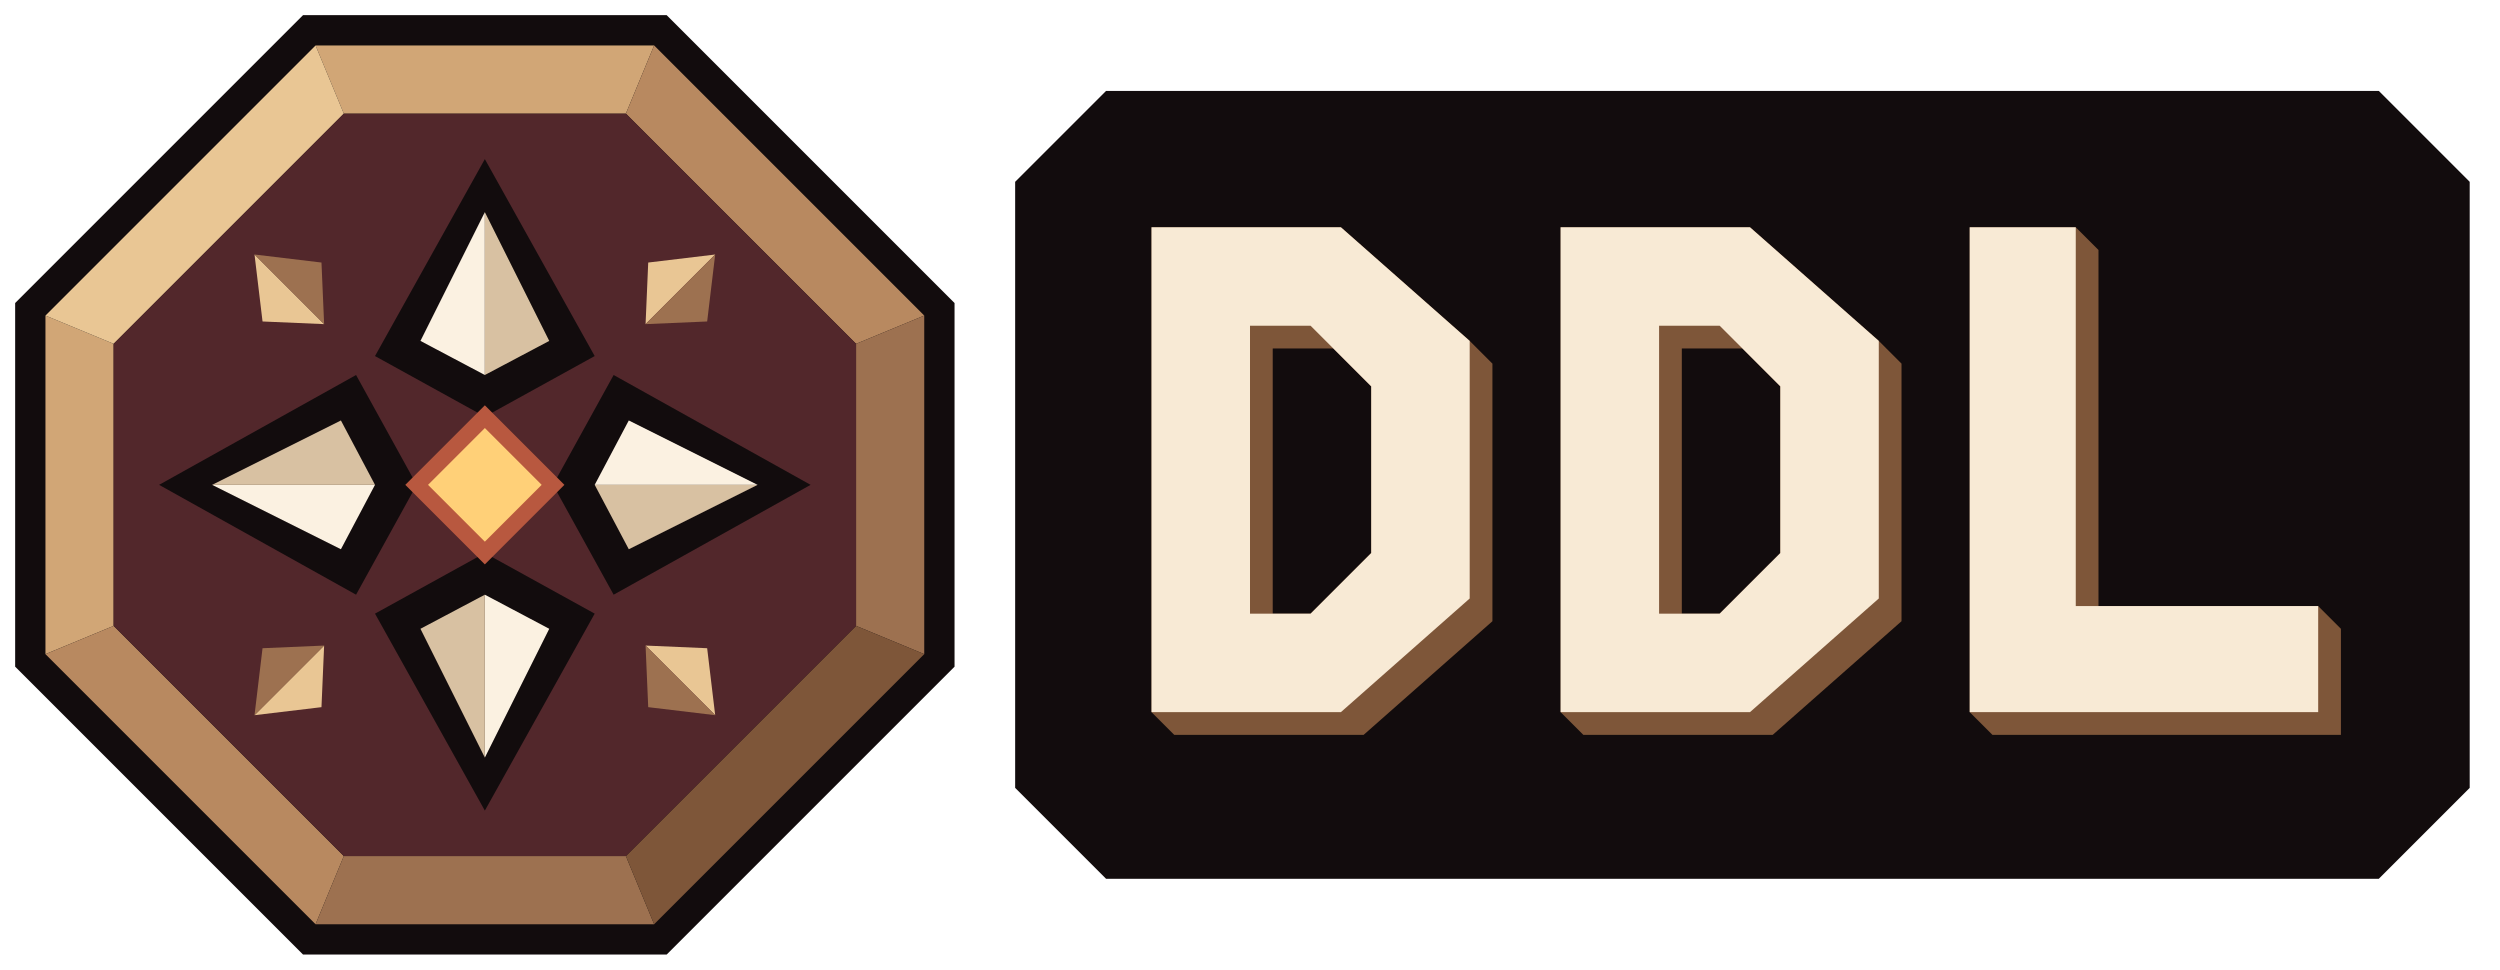
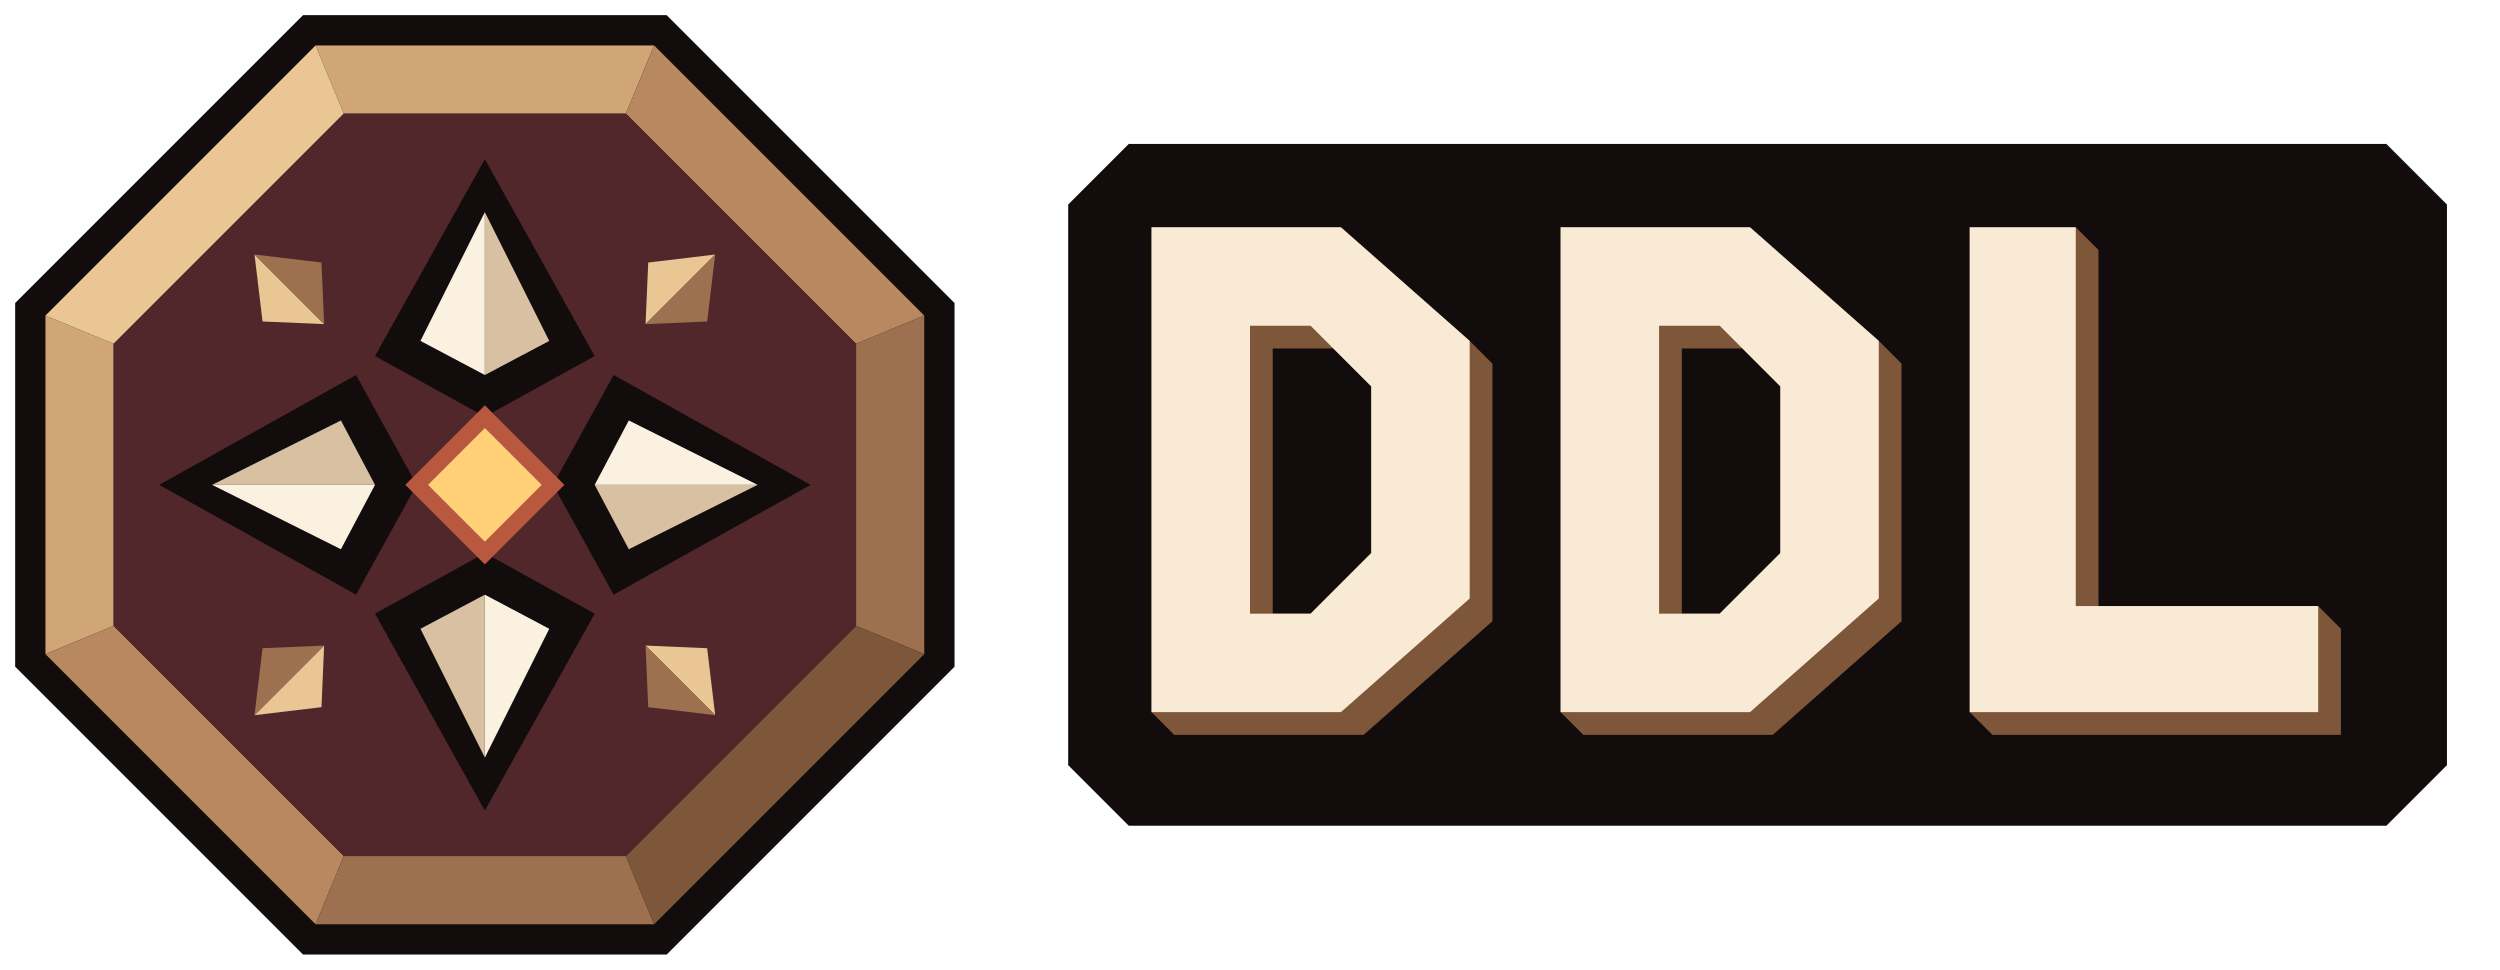
<svg xmlns="http://www.w3.org/2000/svg" width="330" height="128" viewBox="0 0 330 128">
  <g transform="translate(0 0) scale(0.5)">
    <path fill="#120C0D" d="M80 4 176 4 252 80 252 176 176 252 80 252 4 176 4 80Z" />
    <path fill="#D1A676" d="M83.31 12 172.69 12 165.23 30 90.77 30ZM12 172.69 12 83.31 30 90.77 30 165.23Z" />
    <path fill="#B88960" d="M172.69 12 244 83.31 226 90.77 165.23 30ZM83.31 244 12 172.69 30 165.23 90.77 226Z" />
    <path fill="#9D7150" d="M244 83.31 244 172.69 226 165.23 226 90.77ZM172.69 244 83.31 244 90.77 226 165.23 226Z" />
    <path fill="#7E5639" d="M244 172.69 172.69 244 165.23 226 226 165.23Z" />
    <path fill="#E9C694" d="M12 83.31 83.31 12 90.77 30 30 90.77Z" />
    <path fill="#52272B" d="M90.77 30 165.23 30 226 90.77 226 165.23 165.23 226 90.77 226 30 165.23 30 90.77Z" />
    <path fill="#E9C694" d="M188.81 67.19 170.43 85.57 171.13 69.31ZM188.81 188.81 170.43 170.43 186.69 171.13ZM67.19 188.81 85.57 170.43 84.87 186.69ZM67.19 67.19 85.57 85.57 69.31 84.87Z" />
    <path fill="#9D7150" d="M188.81 67.19 186.69 84.87 170.43 85.57ZM188.81 188.81 171.13 186.69 170.43 170.43ZM67.19 188.81 69.31 171.13 85.57 170.43ZM67.19 67.19 84.87 69.31 85.57 85.57Z" />
    <path fill="#120C0D" d="M128 42 157 94 128 110 99 94ZM214 128 162 157 146 128 162 99ZM128 214 99 162 128 146 157 162ZM42 128 94 99 110 128 94 157Z" />
    <path fill="#FBF1E1" d="M128 56 128 99 111 90ZM200 128 157 128 166 111ZM128 200 128 157 145 166ZM56 128 99 128 90 145Z" />
    <path fill="#D8C1A2" d="M128 56 145 90 128 99ZM200 128 166 145 157 128ZM128 200 111 166 128 157ZM56 128 90 111 99 128Z" />
    <path fill="#B8583F" d="M128 107 149 128 128 149 107 128Z" />
    <path fill="#FFD078" d="M128 113 143 128 128 143 113 128Z" />
  </g>
-   <path fill="#120C0D" d="M146 12 314 12 326 24 326 104 314 116 146 116 134 104 134 24Z" />
+   <path fill="#120C0D" d="M149 19 315 19 323 27 323 101 315 109 149 109 141 101 141 27Z" />
  <g transform="translate(152 30)">
    <path fill="#120C0D" fill-rule="evenodd" d="M-3.5 -3.5 26.32 -3.5 45.5 13.42 48.5 16.42 48.5 53.58 29.32 70.5 -0.5 70.5 -3.5 67.5ZM19.5 19.5 19.5 47.5 19.55 47.5 25.5 41.55 25.5 22.45 22.55 19.5ZM50.5 -3.5 80.32 -3.5 99.5 13.42 102.5 16.42 102.5 53.58 83.32 70.5 53.5 70.5 50.5 67.5ZM73.5 19.5 73.5 47.5 73.55 47.5 79.5 41.55 79.5 22.45 76.55 19.5Z" />
    <path fill="#120C0D" d="M104.5 -3.5 125.5 -3.5 128.5 -0.5 128.5 70.5 107.5 70.5 104.5 67.5ZM104.5 46.5 157.5 46.5 160.5 49.5 160.5 70.5 107.5 70.5 104.5 67.5Z" />
    <path fill="#7E5639" fill-rule="evenodd" d="M0 0 25 0 42 15 45 18 45 52 28 67 3 67 0 64ZM16 16 16 51 21 51 29 43 29 21 24 16ZM54 0 79 0 96 15 99 18 99 52 82 67 57 67 54 64ZM70 16 70 51 75 51 83 43 83 21 78 16Z" />
    <path fill="#7E5639" d="M108 0 122 0 125 3 125 67 111 67 108 64ZM108 50 154 50 157 53 157 67 111 67 108 64Z" />
    <path fill="#F8EAD5" fill-rule="evenodd" d="M0 0 25 0 42 15 42 49 25 64 0 64ZM13 13 13 51 21 51 29 43 29 21 21 13ZM54 0 79 0 96 15 96 49 79 64 54 64ZM67 13 67 51 75 51 83 43 83 21 75 13Z" />
    <path fill="#F8EAD5" d="M108 0 122 0 122 64 108 64ZM108 50 154 50 154 64 108 64Z" />
  </g>
</svg>
